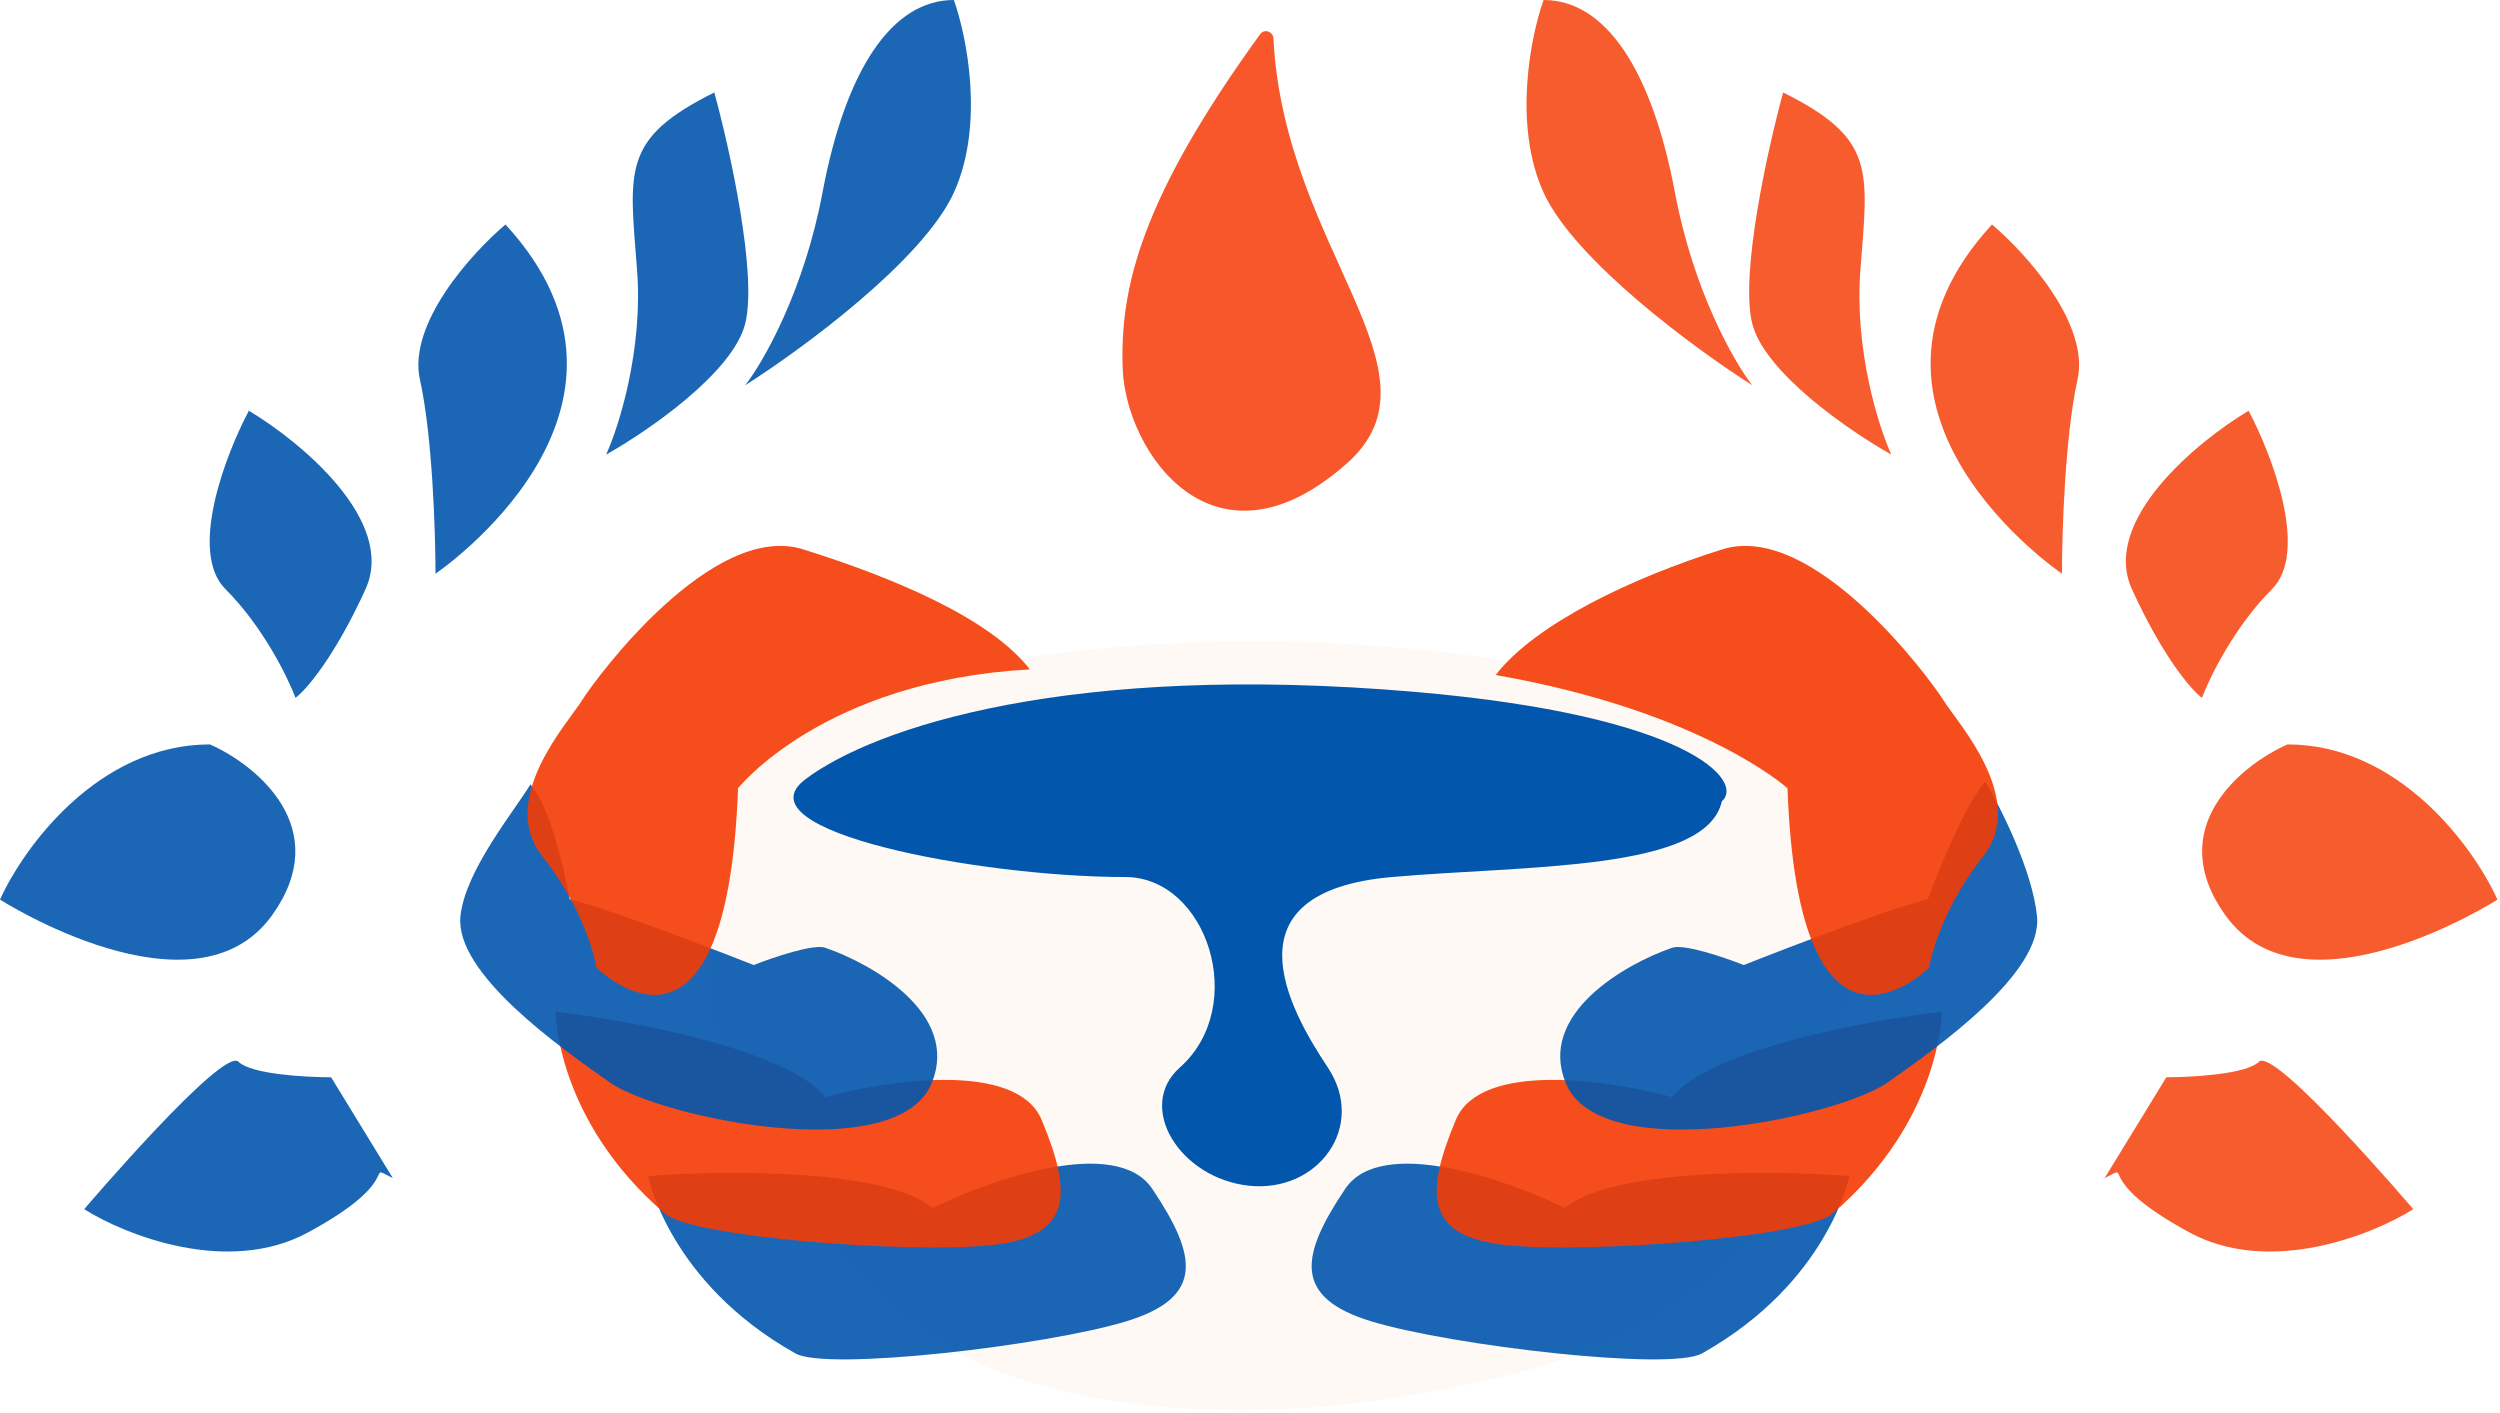
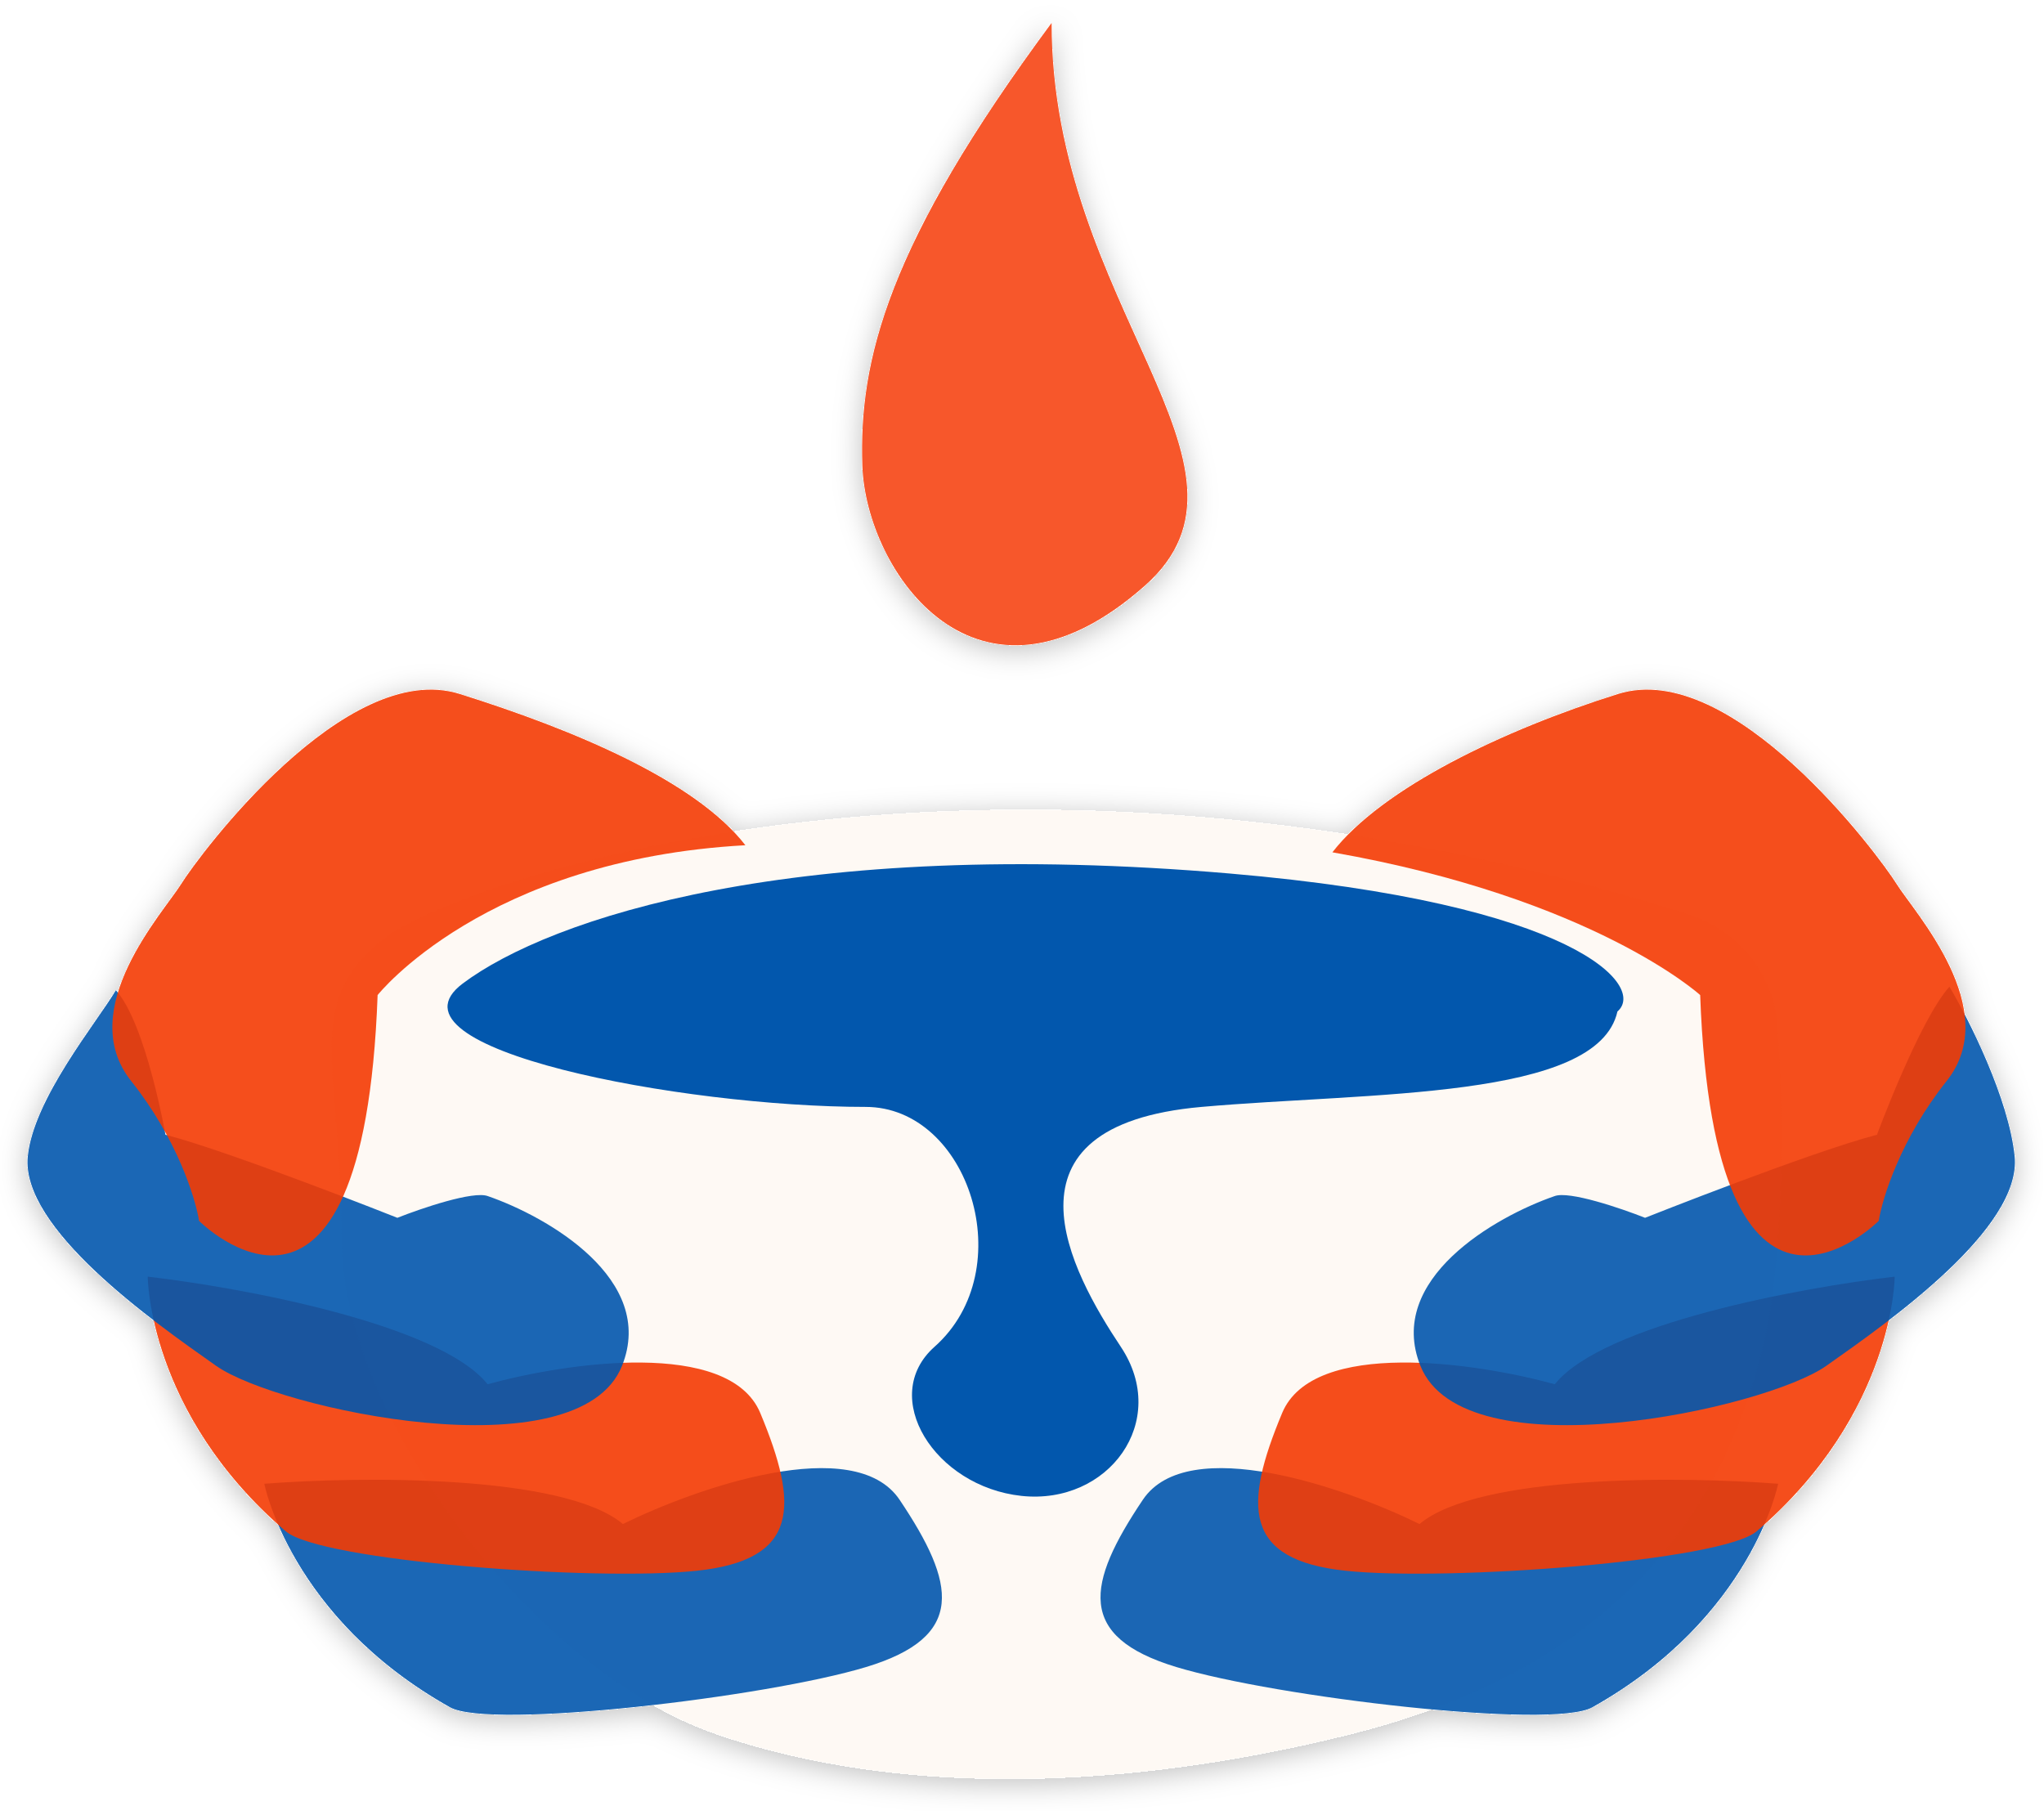
- <svg xmlns="http://www.w3.org/2000/svg" width="708" height="400" viewBox="0 0 708 400" fill="none">
-   <path d="M381.468 131.207C410.669 105.311 363.677 70.705 360.624 10.821C360.526 8.896 358.018 8.094 356.888 9.655C323.14 56.261 317.166 81.418 317.942 104.288C318.744 127.944 343.754 164.652 381.468 131.207Z" fill="url(#paint0_linear_33_1157)" />
-   <path d="M520.823 300.14C524.52 283.689 525.507 252.192 523.426 228.74C522.432 217.528 514.408 208.521 503.678 205.119C348.832 156.017 227.458 196.919 209.991 210.882C191.884 225.356 200.937 239.83 200.937 278.428C200.937 317.026 243.186 374.923 285.435 389.397C327.684 403.871 378.987 401.459 427.271 389.397C475.556 377.335 509.506 350.488 520.823 300.14Z" fill="#FEF9F4" />
-   <path opacity="0.9" d="M326.309 336.665C316.159 321.546 280.627 334.001 264.131 342.119C250.793 330.902 204.849 331.41 183.544 333.066C183.544 333.066 189.361 363.147 225.285 383.3C234.29 388.352 296.298 381.065 318.795 374.251C341.293 367.437 338.996 355.563 326.309 336.665Z" fill="#0257AD" />
-   <path opacity="0.9" d="M380.971 336.665C391.121 321.546 426.652 334.001 443.149 342.119C456.487 330.902 502.431 331.41 523.735 333.066C523.735 333.066 517.918 363.147 481.994 383.3C472.989 388.352 410.982 381.065 388.484 374.251C365.987 367.437 368.283 355.563 380.971 336.665Z" fill="#0257AD" />
-   <path opacity="0.9" d="M294.995 317.155C287.993 300.387 251.235 305.869 233.731 310.706C222.91 297.163 178.302 288.94 157.35 286.522C157.35 286.522 157.35 317.155 188.38 343.757C196.158 350.426 257.6 355.043 280.673 352.625C303.747 350.206 303.747 338.114 294.995 317.155Z" fill="#F43B03" />
-   <path opacity="0.9" d="M412.285 317.155C419.286 300.387 456.045 305.869 473.549 310.706C484.369 297.163 528.978 288.94 549.93 286.522C549.93 286.522 549.93 317.155 518.9 343.757C511.122 350.426 449.679 355.043 426.606 352.625C403.533 350.206 403.533 338.114 412.285 317.155Z" fill="#F43B03" />
-   <path opacity="0.9" d="M263.929 306.574C271.746 287.096 247.101 273.028 233.802 268.429C230.545 267.175 218.874 271.153 213.446 273.299C213.446 273.299 175.991 258.42 161.335 254.632C161.335 254.632 156.983 229.726 150.198 222.151C145.855 229.456 131.696 246.516 130.394 259.502C128.774 275.646 158.567 296.607 172.508 306.416L172.734 306.574C186.576 316.314 254.158 330.922 263.929 306.574Z" fill="#0257AD" />
-   <path opacity="0.9" d="M443.35 306.574C435.534 287.096 460.178 273.028 473.477 268.429C476.734 267.175 488.405 271.153 493.833 273.299C493.833 273.299 531.288 258.42 545.945 254.632C545.945 254.632 555.444 228.931 562.23 221.357C566.572 228.661 575.583 246.516 576.886 259.502C578.506 275.646 548.712 296.607 534.771 306.416L534.545 306.574C520.703 316.314 453.121 330.922 443.35 306.574Z" fill="#0257AD" />
-   <path opacity="0.9" d="M506.218 223.242C506.218 223.242 482.38 201.489 423.573 191.158C434.807 176.659 462.083 163.633 487.761 155.577C513.44 147.522 546.341 191.826 550.353 198.271C554.365 204.715 574.426 226.464 561.587 242.575C551.316 255.463 547.143 268.889 546.341 273.991C546.341 273.991 509.428 311.045 506.218 223.242Z" fill="#F43B03" />
-   <path opacity="0.9" d="M209.008 223.242C209.008 223.242 233.074 192.791 291.653 189.569C280.419 175.069 253.143 163.633 227.465 155.577C201.786 147.522 168.886 191.826 164.874 198.271C160.861 204.715 140.8 226.464 153.639 242.575C163.911 255.463 168.083 268.889 168.886 273.991C168.886 273.991 205.799 311.045 209.008 223.242Z" fill="#F43B03" />
-   <path d="M394.169 248.376C432.116 245.025 483.175 246.787 487.624 226.931C494.135 221.345 478.652 202.629 400.527 195.926C302.871 187.548 247.67 205.984 228.138 220.647C208.607 235.309 277.349 248.376 318.673 248.376C341.862 248.376 353.696 284.932 334.165 302.278C321.541 313.49 334.165 333.698 353.696 335.793C373.227 337.888 387.178 319.036 376.018 302.278C364.857 285.521 346.736 252.566 394.169 248.376Z" fill="#0257AD" />
-   <g opacity="0.9">
-     <path d="M270.132 54.551C278.885 35.349 273.779 10.183 270.132 0C252.625 0 239.494 19.638 232.929 54.551C227.677 82.481 216.151 102.556 211.045 109.102C227.093 98.919 261.378 73.753 270.132 54.551Z" fill="#0257AD" />
-     <path d="M211.045 91.646C214.547 77.681 206.668 42.186 202.292 26.185C176.031 39.277 178.22 48.005 180.408 76.372C182.159 99.065 175.302 120.74 171.654 128.741C183.326 122.195 207.544 105.611 211.045 91.646Z" fill="#0257AD" />
+ <svg xmlns="http://www.w3.org/2000/svg" width="446" height="396" viewBox="0 0 446 396" fill="none">
+   <g filter="url(#filter0_d_86_53)">
+     <path d="M249.849 127.769C279.144 101.789 229.46 66.78 229.46 5C193.62 53.315 187.387 78.661 188.166 101.631C188.946 124.6 213.23 160.243 249.849 127.769Z" fill="url(#paint0_linear_86_53)" />
+     <path d="M385.158 291.797C388.721 275.945 389.692 245.705 387.732 222.99C386.764 211.776 378.74 202.767 368.007 199.375C217.897 151.947 100.289 191.588 83.348 205.131C65.767 219.185 74.558 233.239 74.558 270.716C74.558 308.194 115.581 364.41 156.603 378.464C197.626 392.518 247.439 390.176 294.322 378.464C341.205 366.752 374.17 340.684 385.158 291.797Z" fill="#FEF9F4" />
+     <path opacity="0.9" d="M196.291 327.262C186.435 312.583 151.935 324.676 135.917 332.558C122.967 321.666 78.356 322.16 57.67 323.768C57.67 323.768 63.318 352.976 98.199 372.544C106.943 377.449 167.151 370.373 188.995 363.757C210.839 357.141 208.61 345.611 196.291 327.262Z" fill="#0257AD" />
+     <path opacity="0.9" d="M249.366 327.262C259.221 312.583 293.721 324.676 309.739 332.558C322.689 321.666 367.3 322.16 387.986 323.768C387.986 323.768 382.338 352.976 347.457 372.544C338.713 377.449 278.505 370.373 256.661 363.757C234.817 357.141 237.046 345.611 249.366 327.262Z" fill="#0257AD" />
+     <path opacity="0.9" d="M165.886 308.319C159.087 292.038 123.396 297.36 106.4 302.057C95.893 288.907 52.58 280.923 32.236 278.575C32.236 278.575 32.236 308.319 62.365 334.149C69.918 340.624 129.576 345.107 151.98 342.759C174.384 340.411 174.384 328.67 165.886 308.319Z" fill="#F43B03" />
+     <path opacity="0.9" d="M279.771 308.319C286.569 292.038 322.261 297.36 339.257 302.057C349.763 288.907 393.077 280.923 413.421 278.575C413.421 278.575 413.421 308.319 383.291 334.149C375.739 340.624 316.08 345.107 293.677 342.759C271.273 340.411 271.273 328.67 279.771 308.319Z" fill="#F43B03" />
+     <path opacity="0.9" d="M135.721 298.046C143.311 279.133 119.382 265.474 106.469 261.008C103.306 259.79 91.974 263.653 86.704 265.736C86.704 265.736 50.336 251.289 36.105 247.611C36.105 247.611 31.879 223.428 25.291 216.073C21.074 223.166 7.327 239.731 6.062 252.34C4.489 268.015 33.418 288.368 46.954 297.892L47.173 298.046C60.614 307.502 126.234 321.687 135.721 298.046Z" fill="#0257AD" />
+     <path opacity="0.9" d="M309.935 298.046C302.345 279.133 326.274 265.473 339.187 261.008C342.35 259.79 353.682 263.652 358.953 265.736C358.953 265.736 395.32 251.289 409.551 247.611C409.551 247.611 418.775 222.657 425.364 215.302C429.58 222.394 438.329 239.731 439.594 252.339C441.167 268.015 412.238 288.368 398.702 297.892L398.483 298.046C385.043 307.502 319.422 321.687 309.935 298.046Z" fill="#0257AD" />
+     <path opacity="0.9" d="M370.978 217.132C370.978 217.132 347.832 196.011 290.731 185.98C301.64 171.901 328.124 159.253 353.057 151.432C377.99 143.61 409.936 186.628 413.831 192.886C417.727 199.143 437.206 220.261 424.74 235.904C414.766 248.418 410.715 261.454 409.936 266.408C409.936 266.408 374.094 302.387 370.978 217.132Z" fill="#F43B03" />
+     <path opacity="0.9" d="M82.395 217.132C82.395 217.132 105.762 187.565 162.641 184.436C151.733 170.358 125.249 159.253 100.316 151.432C75.383 143.61 43.437 186.628 39.541 192.886C35.645 199.143 16.166 220.261 28.633 235.904C38.606 248.418 42.658 261.454 43.437 266.408C43.437 266.408 79.278 302.387 82.395 217.132Z" fill="#F43B03" />
+     <path d="M262.181 241.537C299.026 238.283 348.604 239.994 352.924 220.714C359.245 215.29 344.212 197.118 268.354 190.61C173.533 182.474 119.934 200.375 100.97 214.612C82.005 228.85 148.752 241.537 188.876 241.537C211.392 241.537 222.883 277.032 203.919 293.875C191.661 304.761 203.919 324.383 222.883 326.416C241.847 328.45 255.393 310.145 244.556 293.875C233.72 277.604 216.125 245.605 262.181 241.537Z" fill="#0257AD" />
  </g>
-   <g opacity="0.9">
-     <path d="M437.148 54.551C428.394 35.349 433.501 10.183 437.148 0C454.655 0 467.785 19.638 474.35 54.551C479.603 82.481 491.128 102.556 496.234 109.102C480.186 98.919 445.901 73.753 437.148 54.551Z" fill="#F64A18" />
-     <path d="M496.234 91.646C492.733 77.681 500.611 42.186 504.988 26.185C531.248 39.277 529.06 48.005 526.872 76.372C525.121 99.065 531.978 120.74 535.625 128.741C523.954 122.195 499.736 105.611 496.234 91.646Z" fill="#F64A18" />
-   </g>
-   <g opacity="0.9">
-     <path d="M123.334 162.469C123.334 162.469 191.608 116.319 143.155 63.576C133.612 71.634 115.405 91.705 118.929 107.528C122.453 123.351 123.334 150.749 123.334 162.469Z" fill="#0257AD" />
-     <path d="M103.513 166.865C112.322 147.525 85.159 125.109 70.477 116.319C63.87 128.772 53.298 156.316 63.87 166.865C74.441 177.413 81.489 191.771 83.691 197.631C86.628 195.434 94.703 186.204 103.513 166.865Z" fill="#0257AD" />
-     <path d="M77.084 259.165C94.703 234.552 72.679 216.678 59.464 210.817C27.75 210.817 6.607 240.119 0 254.77C0 254.77 55.06 289.932 77.084 259.165Z" fill="#0257AD" />
-   </g>
-   <g opacity="0.9">
-     <path d="M583.946 162.469C583.946 162.469 515.672 116.319 564.124 63.576C573.668 71.634 591.874 91.705 588.35 107.528C584.826 123.351 583.946 150.749 583.946 162.469Z" fill="#F64A18" />
-     <path d="M603.767 166.865C594.957 147.525 622.12 125.109 636.803 116.319C643.41 128.772 653.981 156.316 643.41 166.865C632.839 177.413 625.791 191.771 623.588 197.631C620.652 195.434 612.577 186.204 603.767 166.865Z" fill="#F64A18" />
-     <path d="M630.196 259.165C612.577 234.552 634.601 216.678 647.815 210.817C679.529 210.817 700.672 240.119 707.28 254.77C707.28 254.77 652.22 289.932 630.196 259.165Z" fill="#F64A18" />
-   </g>
-   <path opacity="0.9" d="M93.774 305.085L111.257 333.652C102.516 329.257 115.628 333.652 87.218 349.034C64.49 361.34 35.496 349.767 23.841 342.442C23.841 342.442 63.178 296.295 67.549 300.69C71.046 304.206 86.489 305.085 93.774 305.085Z" fill="#0257AD" />
-   <path opacity="0.9" d="M613.505 305.085L596.022 333.652C604.764 329.257 591.651 333.652 620.062 349.034C642.79 361.34 671.783 349.767 683.439 342.442C683.439 342.442 644.101 296.295 639.73 300.69C636.234 304.206 620.79 305.085 613.505 305.085Z" fill="#F64A18" />
  <defs>
-     <linearGradient id="paint0_linear_33_1157" x1="354.434" y1="4.768" x2="354.434" y2="144.635" gradientUnits="userSpaceOnUse">
+     <filter id="filter0_d_86_53" x="0" y="0" width="445.656" height="395.146" filterUnits="userSpaceOnUse" color-interpolation-filters="sRGB">
+       <feFlood flood-opacity="0" result="BackgroundImageFix" />
+       <feColorMatrix in="SourceAlpha" type="matrix" values="0 0 0 0 0 0 0 0 0 0 0 0 0 0 0 0 0 0 127 0" result="hardAlpha" />
+       <feOffset dy="1" />
+       <feGaussianBlur stdDeviation="3" />
+       <feComposite in2="hardAlpha" operator="out" />
+       <feColorMatrix type="matrix" values="0 0 0 0 0 0 0 0 0 0 0 0 0 0 0 0 0 0 0.25 0" />
+       <feBlend mode="normal" in2="BackgroundImageFix" result="effect1_dropShadow_86_53" />
+       <feBlend mode="normal" in="SourceGraphic" in2="effect1_dropShadow_86_53" result="shape" />
+     </filter>
+     <linearGradient id="paint0_linear_86_53" x1="223.6" y1="5" x2="223.6" y2="140.807" gradientUnits="userSpaceOnUse">
      <stop stop-color="#F7572B" />
    </linearGradient>
  </defs>
</svg>
